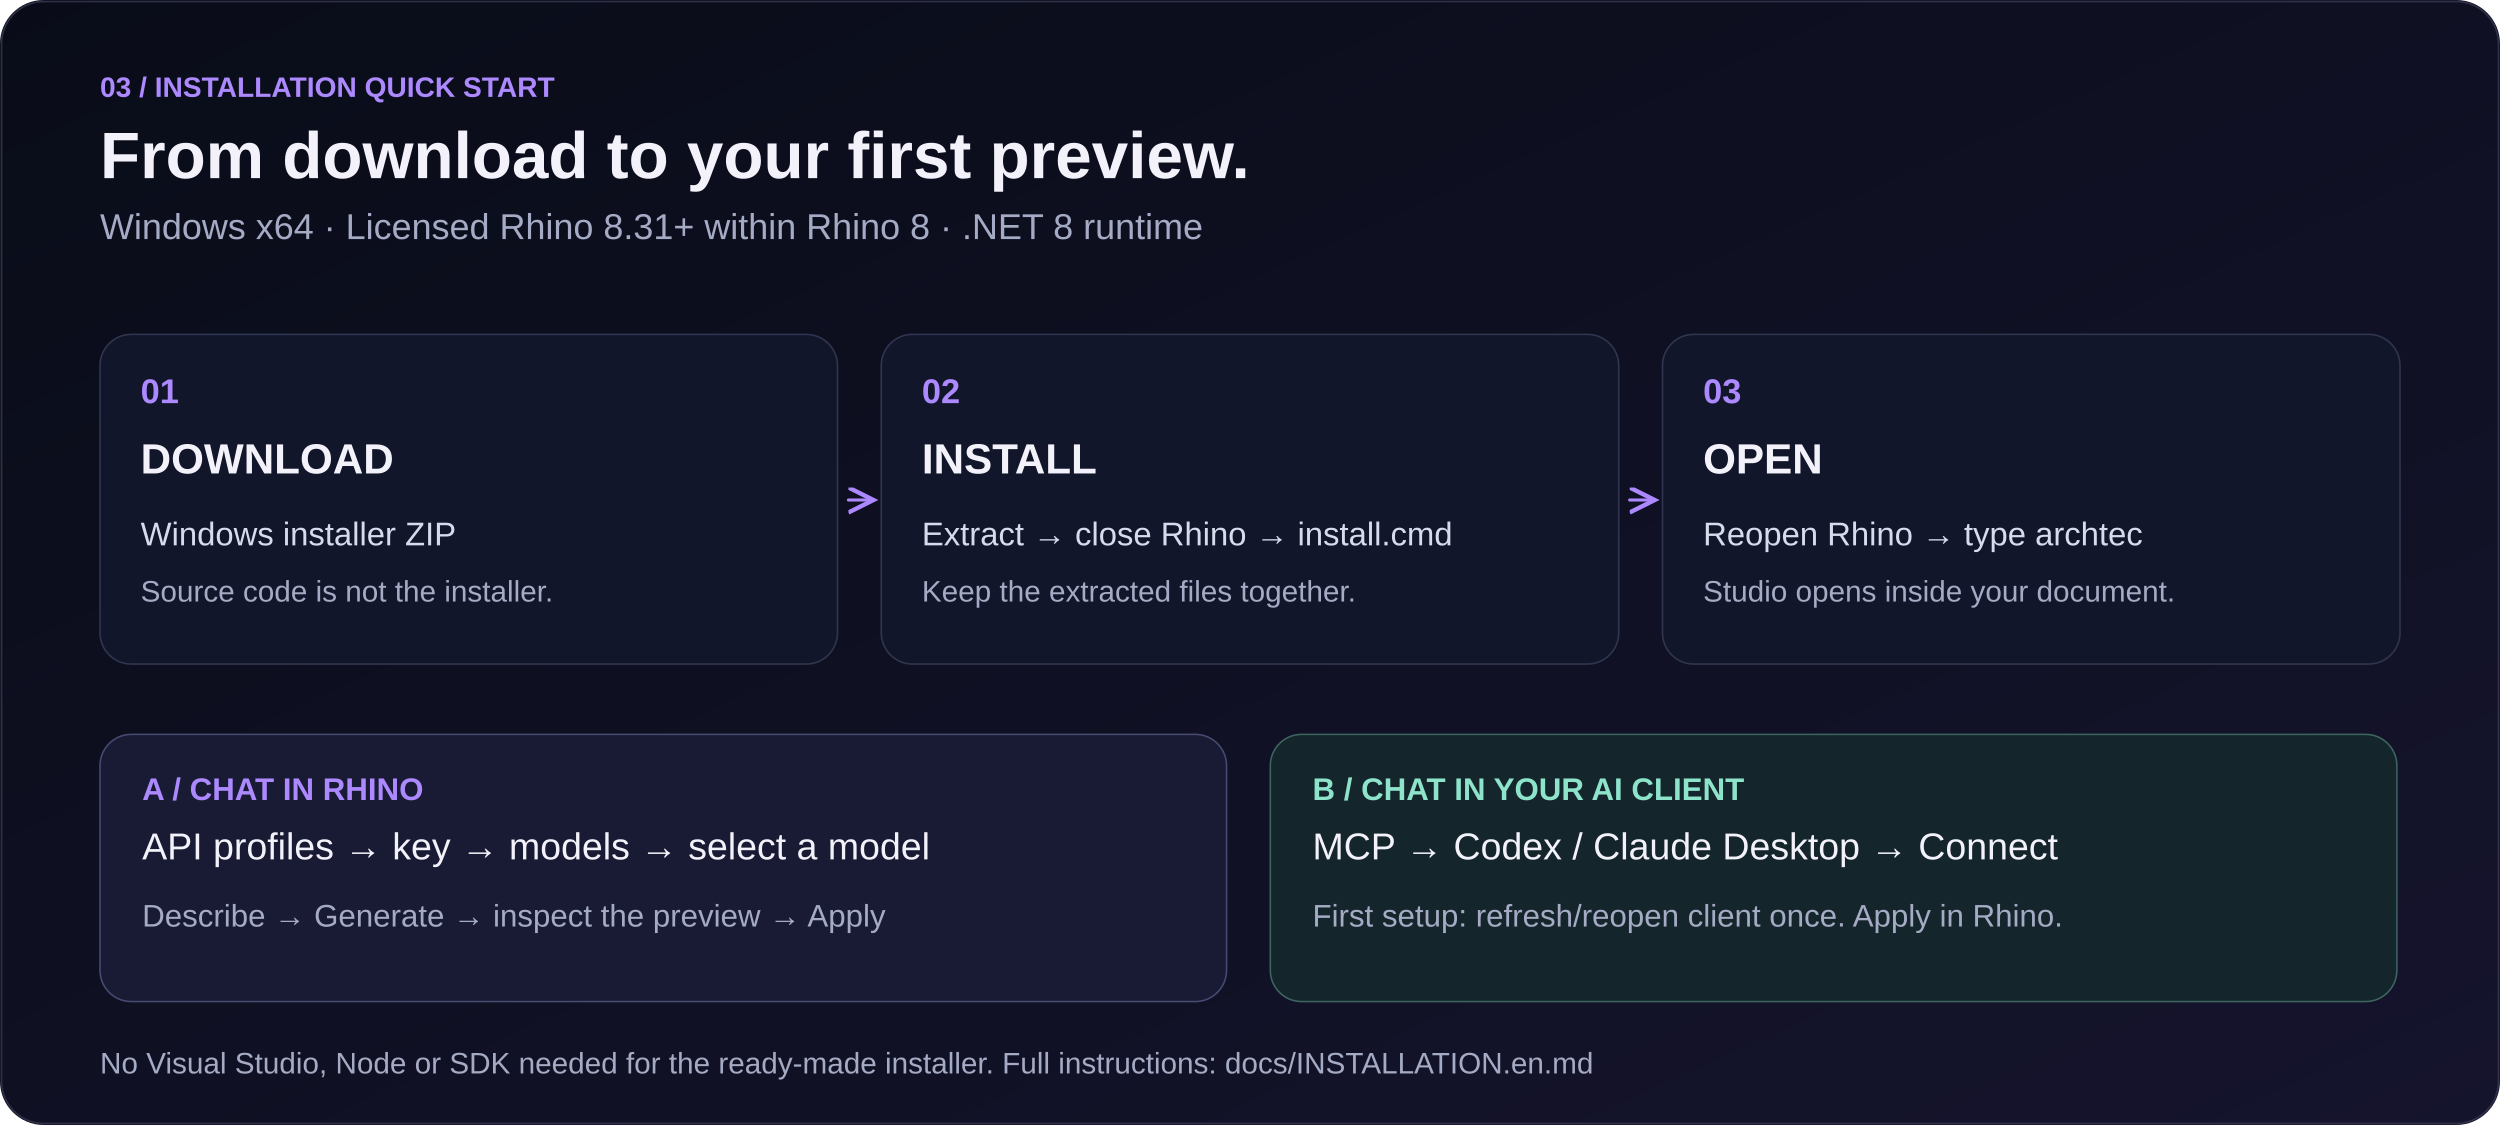
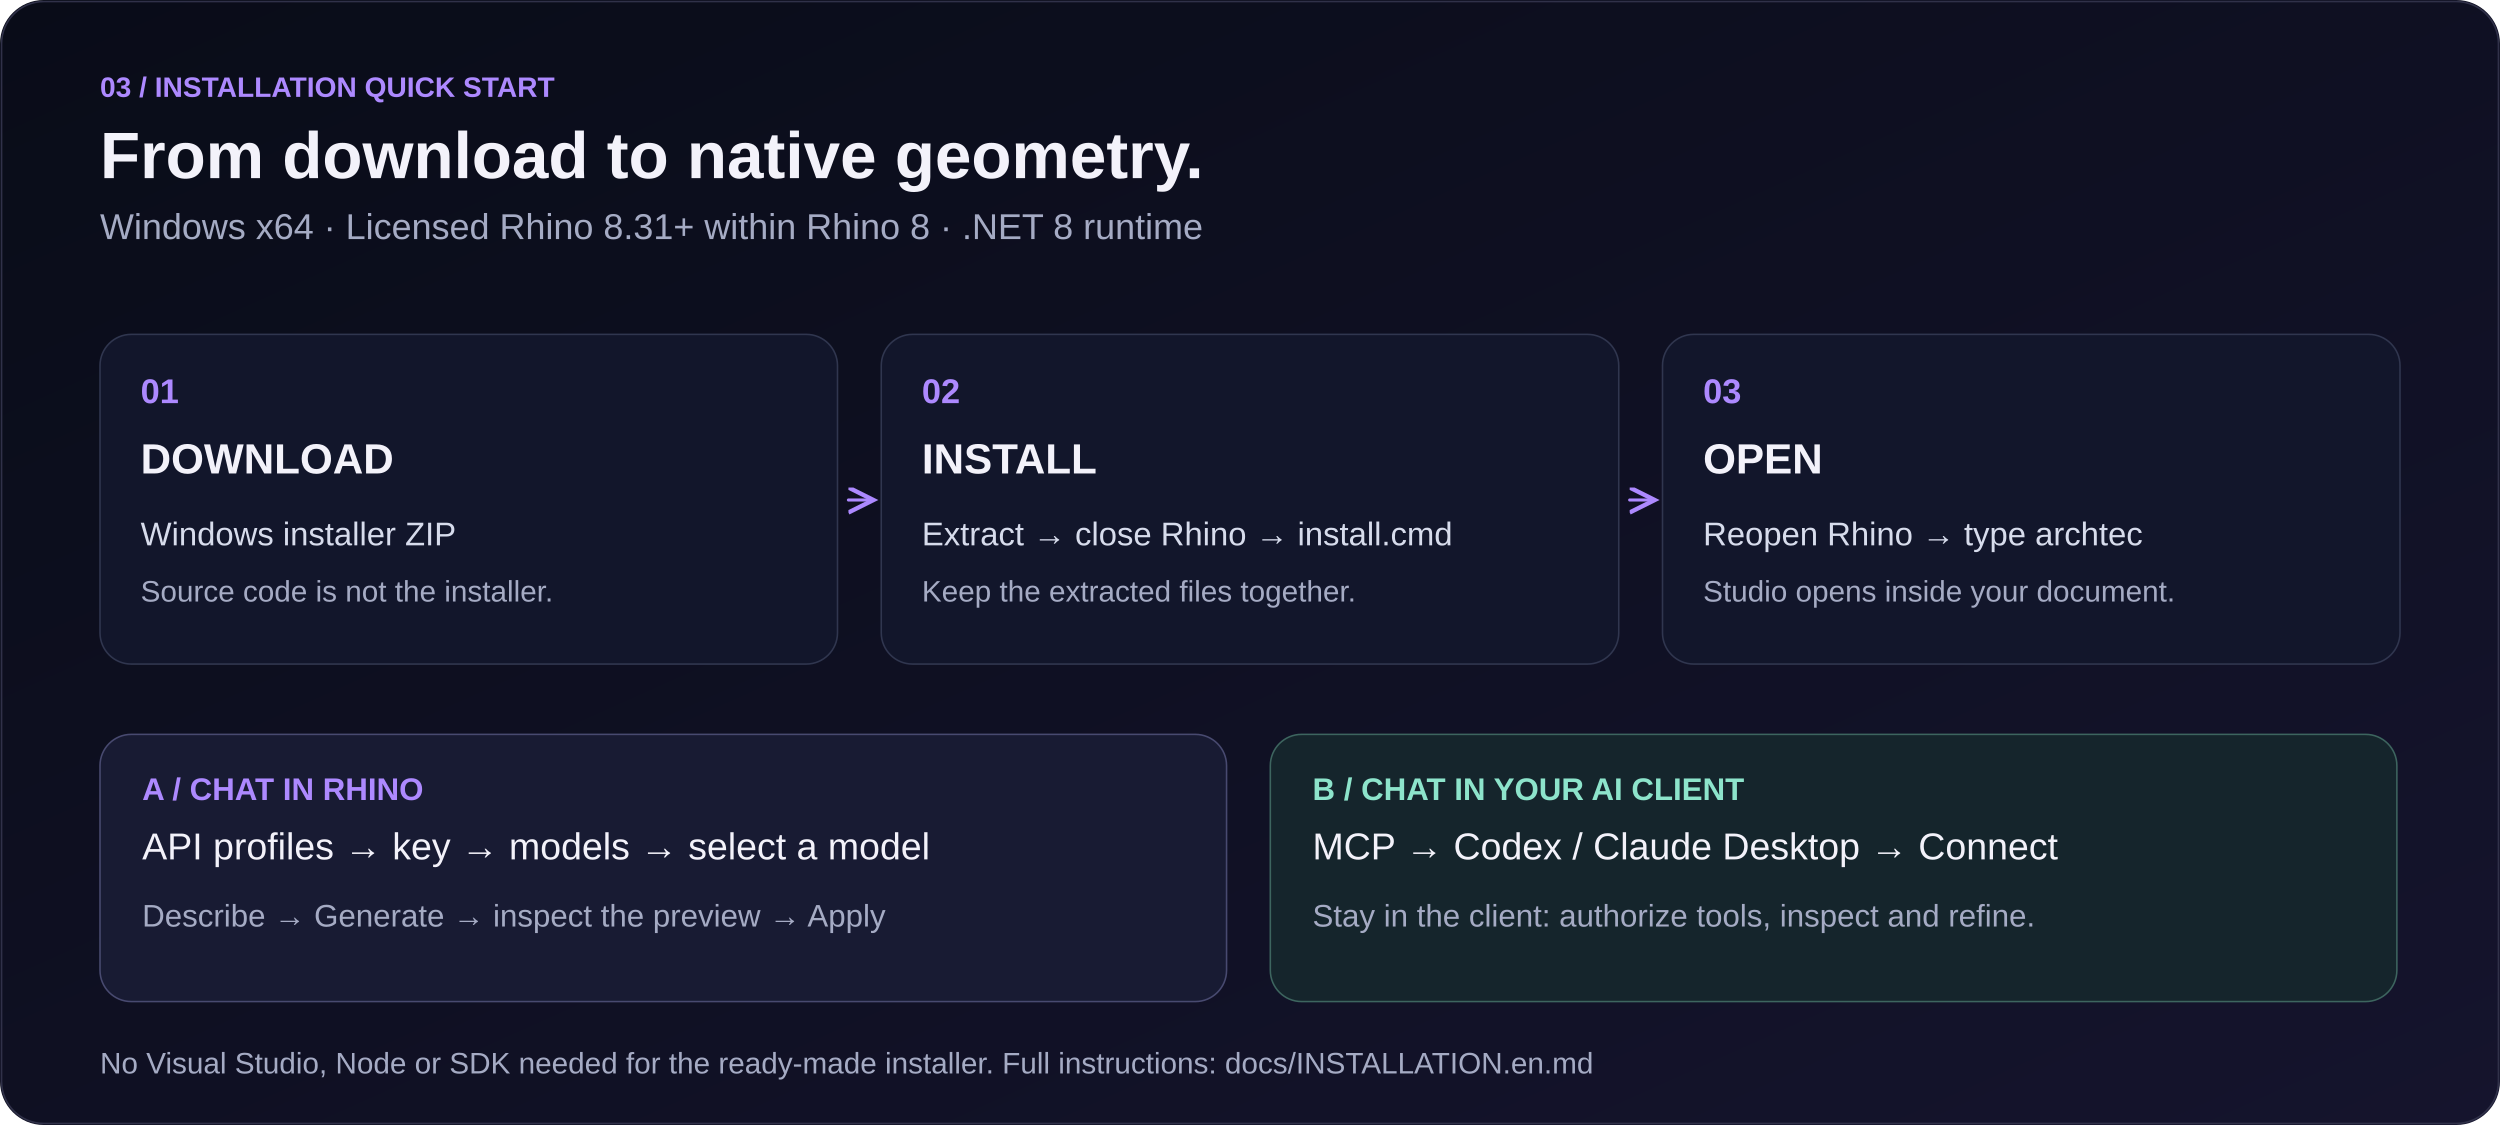
<svg xmlns="http://www.w3.org/2000/svg" width="1600" height="720" viewBox="0 0 1600 720" role="img" aria-labelledby="title desc">
  <defs>
    <linearGradient id="bg" x2="1" y2="1">
      <stop stop-color="#090C18" />
      <stop offset="1" stop-color="#15142D" />
    </linearGradient>
    <linearGradient id="accent">
      <stop stop-color="#AA6DFF" />
      <stop offset="1" stop-color="#6579FF" />
    </linearGradient>
    <marker id="arrow" markerWidth="10" markerHeight="10" refX="7" refY="4" orient="auto">
      <path d="M0 0L8 4L0 8" fill="none" stroke="#AD89FF" stroke-width="1.4" />
    </marker>
  </defs>
  <g font-family="Segoe UI,Arial,sans-serif">
    <rect width="1600" height="720" rx="28" fill="url(#bg)" />
    <rect x="1" y="1" width="1598" height="718" rx="27" fill="none" stroke="#303149" />
    <text x="64" y="62" font-size="18" fill="#AD89FF" font-weight="600">03 / INSTALLATION QUICK START</text>
-     <text x="64" y="114" font-size="42" fill="#F3F2FA" font-weight="600">From download to your first preview.</text>
+     <text x="64" y="114" font-size="42" fill="#F3F2FA" font-weight="600">From download to native geometry.</text>
    <text x="64" y="153" font-size="23" fill="#A5ABC4" font-weight="400">Windows x64 · Licensed Rhino 8.31+ within Rhino 8 · .NET 8 runtime</text>
    <rect x="64" y="214" width="472" height="211" rx="20" fill="#12162B" stroke="#30364F" />
    <text x="90" y="258" font-size="22" fill="#AD89FF" font-weight="600">01</text>
    <text x="90" y="303" font-size="27" fill="#F3F2FA" font-weight="600">DOWNLOAD</text>
    <text x="90" y="349" font-size="21" fill="#D7DCEC" font-weight="400">Windows installer ZIP</text>
    <text x="90" y="385" font-size="19" fill="#A5ABC4" font-weight="400">Source code is not the installer.</text>
    <path d="M543 320H557" fill="none" stroke="#AD89FF" stroke-width="2" stroke-linecap="round" stroke-linejoin="round" marker-end="url(#arrow)" />
    <rect x="564" y="214" width="472" height="211" rx="20" fill="#12162B" stroke="#30364F" />
    <text x="590" y="258" font-size="22" fill="#AD89FF" font-weight="600">02</text>
    <text x="590" y="303" font-size="27" fill="#F3F2FA" font-weight="600">INSTALL</text>
    <text x="590" y="349" font-size="21" fill="#D7DCEC" font-weight="400">Extract → close Rhino → install.cmd</text>
    <text x="590" y="385" font-size="19" fill="#A5ABC4" font-weight="400">Keep the extracted files together.</text>
    <path d="M1043 320H1057" fill="none" stroke="#AD89FF" stroke-width="2" stroke-linecap="round" stroke-linejoin="round" marker-end="url(#arrow)" />
    <rect x="1064" y="214" width="472" height="211" rx="20" fill="#12162B" stroke="#30364F" />
    <text x="1090" y="258" font-size="22" fill="#AD89FF" font-weight="600">03</text>
    <text x="1090" y="303" font-size="27" fill="#F3F2FA" font-weight="600">OPEN</text>
    <text x="1090" y="349" font-size="21" fill="#D7DCEC" font-weight="400">Reopen Rhino → type archtec</text>
    <text x="1090" y="385" font-size="19" fill="#A5ABC4" font-weight="400">Studio opens inside your document.</text>
    <rect x="64" y="470" width="721" height="171" rx="20" fill="#181B33" stroke="#484A70" />
    <text x="91" y="512" font-size="20" fill="#AD89FF" font-weight="600">A / CHAT IN RHINO</text>
    <text x="91" y="550" font-size="24" fill="#F3F2FA" font-weight="500">API profiles → key → models → select a model</text>
    <text x="91" y="593" font-size="20" fill="#A5ABC4" font-weight="400">Describe → Generate → inspect the preview → Apply</text>
    <rect x="813" y="470" width="721" height="171" rx="20" fill="#15252C" stroke="#3D655F" />
    <text x="840" y="512" font-size="20" fill="#8DE4CB" font-weight="600">B / CHAT IN YOUR AI CLIENT</text>
    <text x="840" y="550" font-size="24" fill="#F3F2FA" font-weight="500">MCP → Codex / Claude Desktop → Connect</text>
-     <text x="840" y="593" font-size="20" fill="#A5ABC4" font-weight="400">First setup: refresh/reopen client once. Apply in Rhino.</text>
+     <text x="840" y="593" font-size="20" fill="#A5ABC4" font-weight="400">Stay in the client: authorize tools, inspect and refine.</text>
    <text x="64" y="687" font-size="19" fill="#A5ABC4" font-weight="400">No Visual Studio, Node or SDK needed for the ready-made installer. Full instructions: docs/INSTALLATION.en.md</text>
  </g>
</svg>
